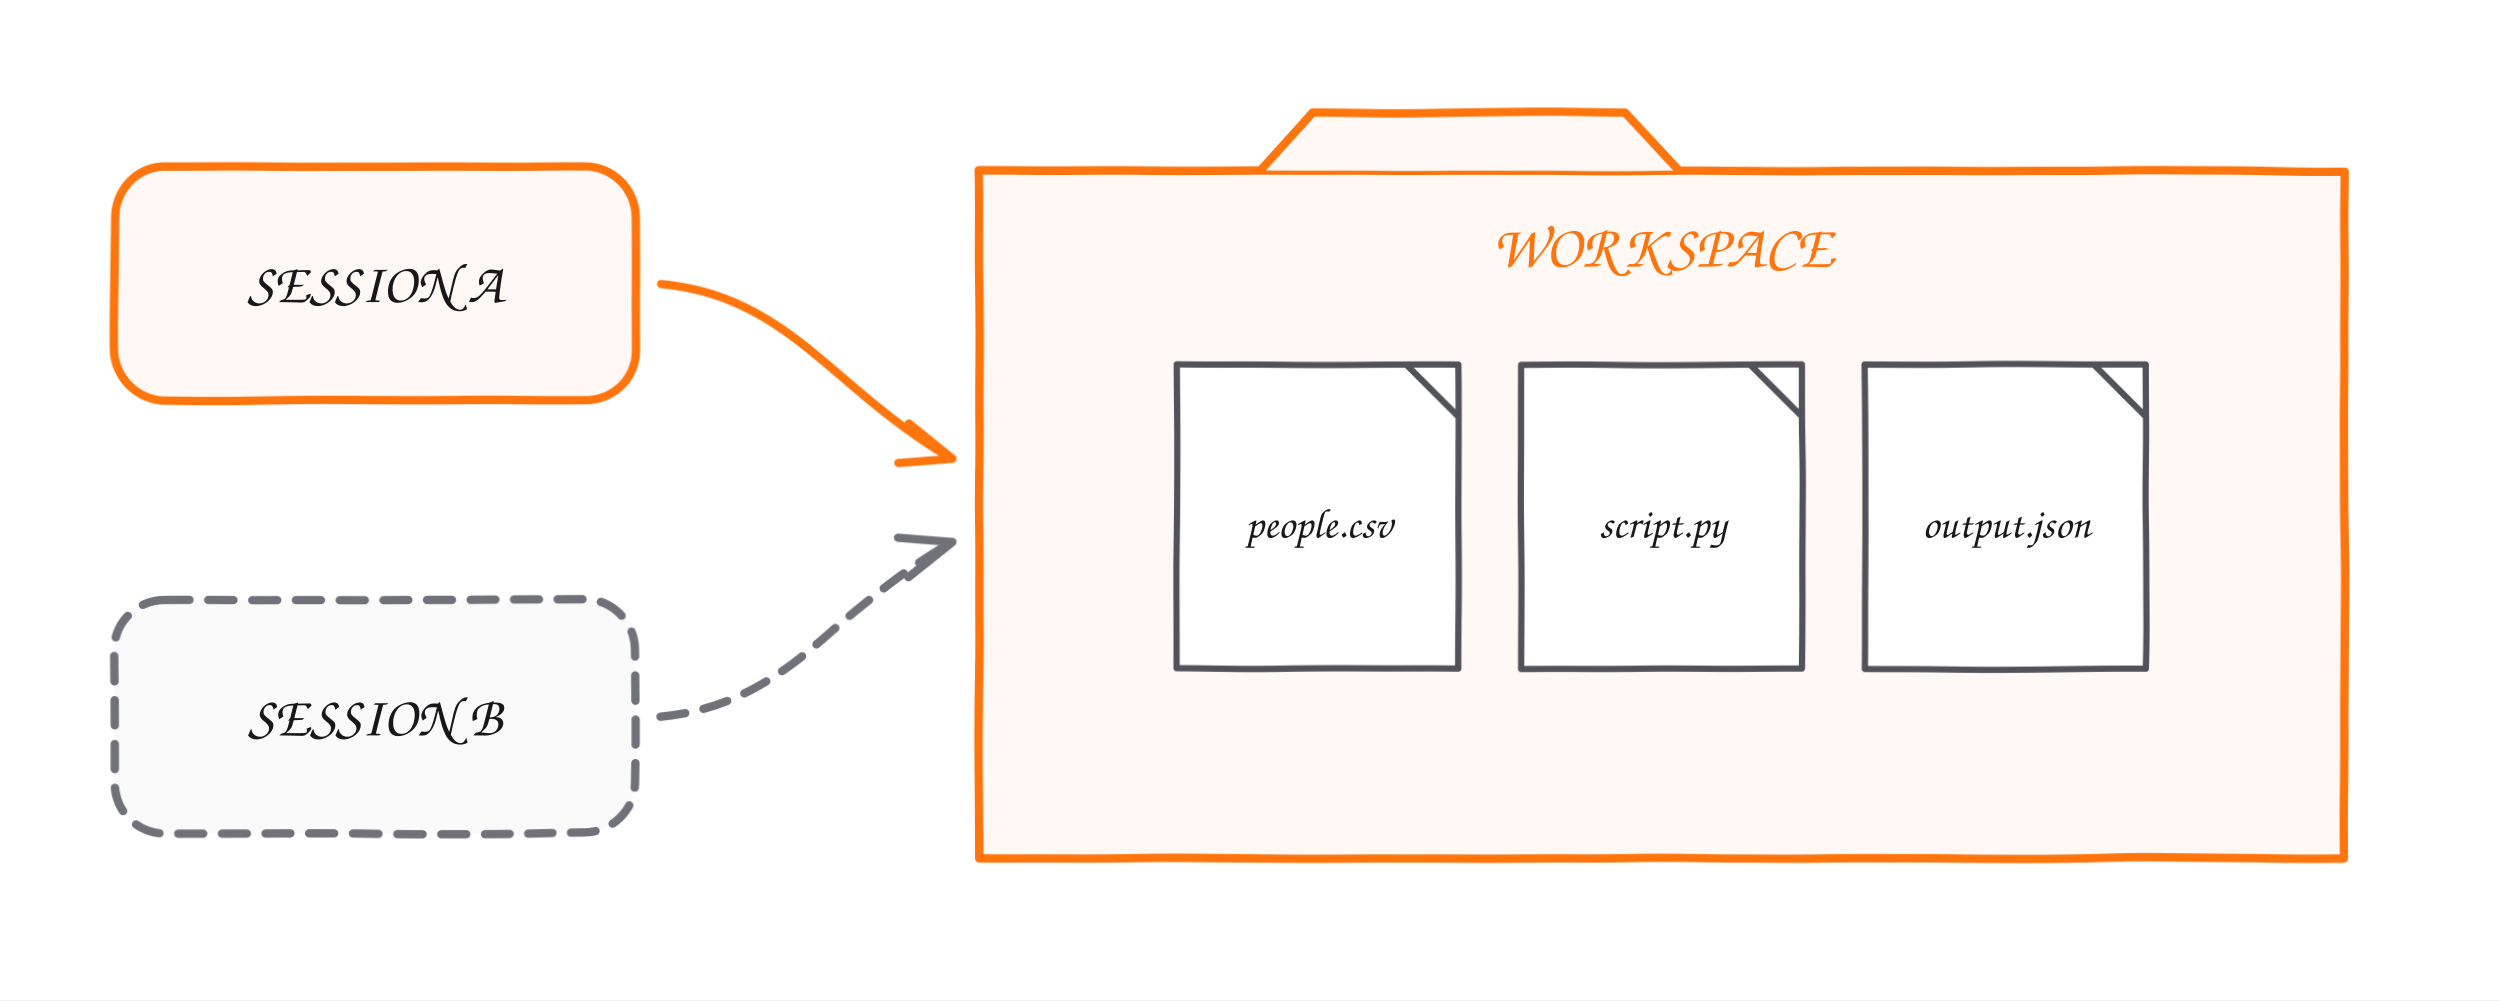
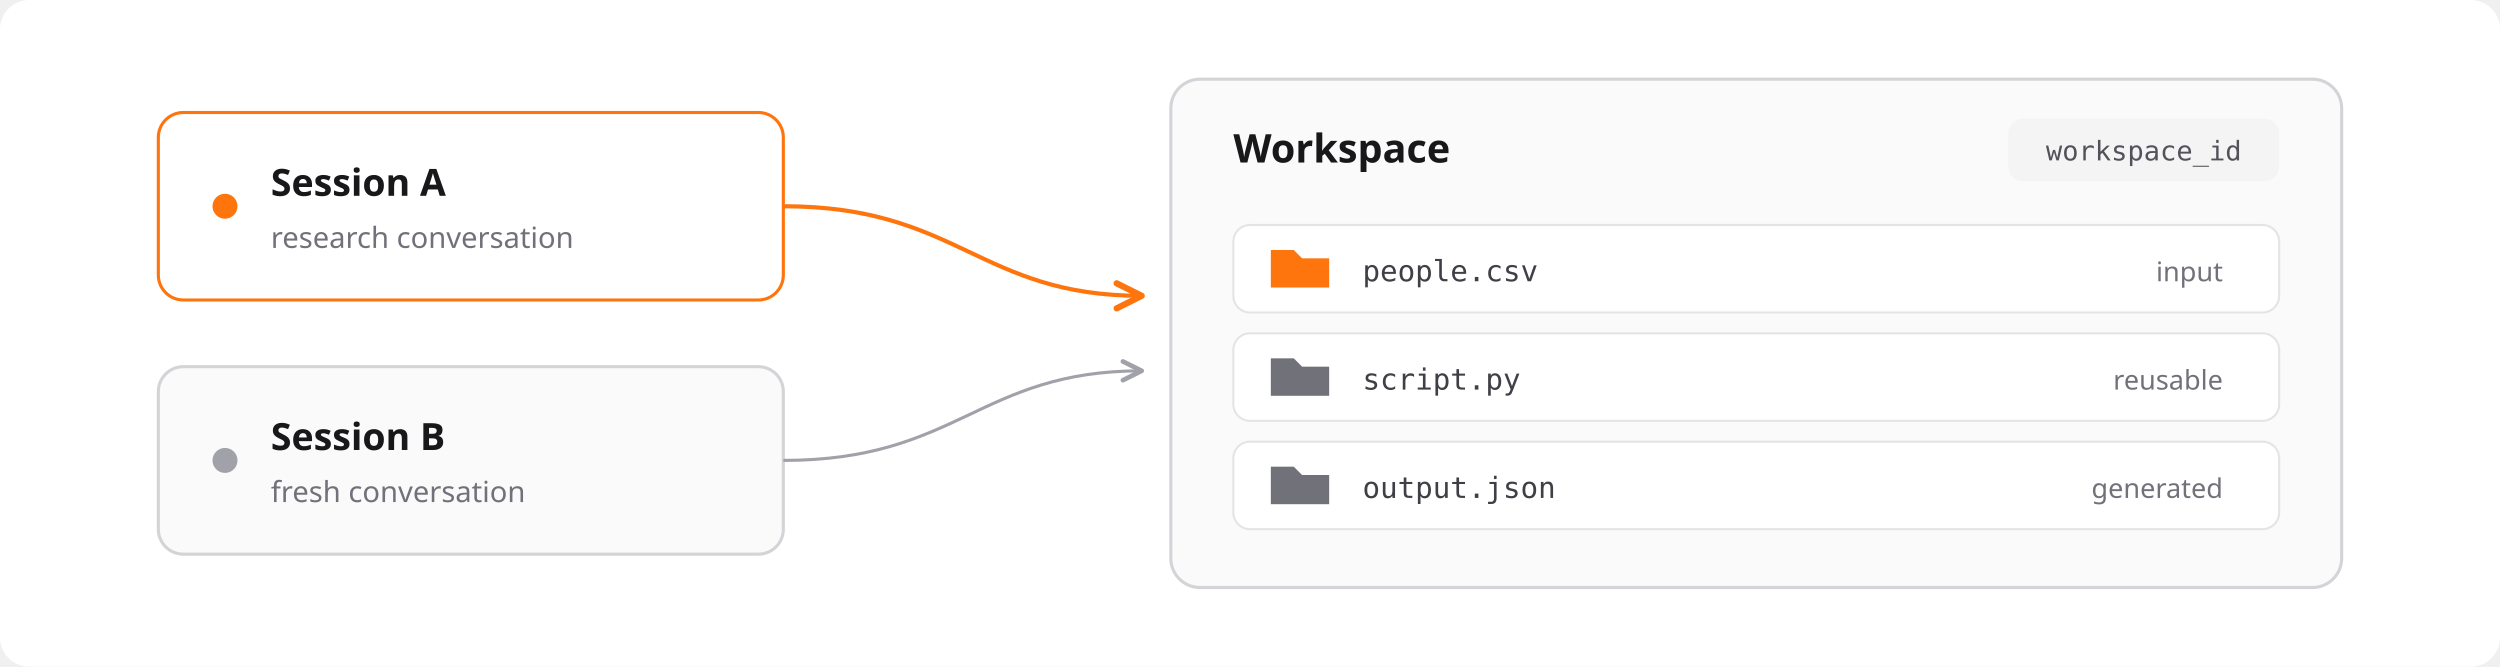
- <svg xmlns="http://www.w3.org/2000/svg" width="1200" height="480" viewBox="0 0 1200 480" role="img" aria-labelledby="title desc">
+ <svg xmlns="http://www.w3.org/2000/svg" width="1200" height="320" viewBox="0 0 1200 320" fill="none" role="img" aria-labelledby="title desc">
  <defs>
-     <filter id="rough">
-       <feTurbulence type="fractalNoise" baseFrequency=".012" numOctaves="2" seed="17" result="noise" />
-       <feDisplacementMap in="SourceGraphic" in2="noise" scale="1.8" />
-     </filter>
-     <pattern id="purpleHatch" width="12" height="12" patternUnits="userSpaceOnUse" patternTransform="rotate(18)">
-       <line x1="0" y1="0" x2="0" y2="12" stroke="#ddd6fe" stroke-width="4" />
-     </pattern>
-     <pattern id="blueHatch" width="12" height="12" patternUnits="userSpaceOnUse" patternTransform="rotate(18)">
-       <line x1="0" y1="0" x2="0" y2="12" stroke="#dbeafe" stroke-width="4" />
-     </pattern>
-     <pattern id="greenHatch" width="12" height="12" patternUnits="userSpaceOnUse" patternTransform="rotate(18)">
-       <line x1="0" y1="0" x2="0" y2="12" stroke="#a7f3d0" stroke-width="4" />
-     </pattern>
+     <marker id="arrow-orange" markerWidth="8" markerHeight="8" refX="7" refY="4" orient="auto">
+       <path d="M1 1L7 4L1 7" fill="none" stroke="#FE750E" stroke-width="1.5" stroke-linecap="round" stroke-linejoin="round" />
+     </marker>
+     <marker id="arrow-gray" markerWidth="8" markerHeight="8" refX="7" refY="4" orient="auto">
+       <path d="M1 1L7 4L1 7" fill="none" stroke="#A1A1AA" stroke-width="1.5" stroke-linecap="round" stroke-linejoin="round" />
+     </marker>
  </defs>
-   <rect width="1200" height="480" fill="#ffffff" />
-   <g fill="none" stroke-linecap="round" stroke-linejoin="round" filter="url(#rough)">
-     <rect x="55" y="80" width="250" height="112" rx="24" fill="#FFF8F4" stroke="#FE750E" stroke-width="4" />
-     <rect x="55" y="288" width="250" height="112" rx="24" fill="#FAFAFA" stroke="#71717A" stroke-width="4" stroke-dasharray="12 9" />
-     <path d="M317 136 C378 142 398 185 455 219" stroke="#FE750E" stroke-width="4" />
-     <path d="M436 203 L457 220 L431 222" stroke="#FE750E" stroke-width="4" />
-     <path d="M317 344 C378 338 398 295 455 261" stroke="#71717A" stroke-width="4" stroke-dasharray="12 9" />
-     <path d="M431 258 L457 260 L436 277" stroke="#71717A" stroke-width="4" />
-     <path d="M470 82 L1125 82 L1125 412 L470 412 Z" fill="#FFF8F4" stroke="#FE750E" stroke-width="4" />
-     <path d="M470 82 L605 82 L630 54 L780 54 L806 82" fill="#FFF8F4" stroke="#FE750E" stroke-width="4" />
-     <path d="M565 175 L700 175 L700 321 L565 321 Z M565 175 L675 175 L700 200" fill="#ffffff" stroke="#52525B" stroke-width="3" />
-     <path d="M730 175 L865 175 L865 321 L730 321 Z M730 175 L840 175 L865 200" fill="#ffffff" stroke="#52525B" stroke-width="3" />
-     <path d="M895 175 L1030 175 L1030 321 L895 321 Z M895 175 L1005 175 L1030 200" fill="#ffffff" stroke="#52525B" stroke-width="3" />
-   </g>
-   <g font-family="Virgil, Comic Sans MS, cursive" text-anchor="middle">
-     <text x="180" y="145" font-size="27" fill="#18181B">SESSION A</text>
-     <text x="180" y="353" font-size="27" fill="#18181B">SESSION B</text>
-     <text x="798" y="128" font-size="29" fill="#FE750E">WORKSPACE</text>
-     <text x="633" y="258" font-size="20" fill="#18181B">people.csv</text>
-     <text x="798" y="258" font-size="20" fill="#18181B">script.py</text>
-     <text x="963" y="258" font-size="20" fill="#18181B">output.json</text>
-   </g>
+   <rect width="1200" height="320" rx="14" fill="#FFFFFF" />
+   <rect x="76" y="54" width="300" height="90" rx="12" fill="#FFFFFF" stroke="#FE750E" stroke-width="1.5" />
+   <circle cx="108" cy="99" r="6" fill="#FE750E" />
+   <text x="130" y="94" fill="#18181B" font-family="Geist, ui-sans-serif, system-ui, sans-serif" font-size="18" font-weight="600">Session A</text>
+   <text x="130" y="119" fill="#71717A" font-family="Geist, ui-sans-serif, system-ui, sans-serif" font-size="14">research conversation</text>
+   <rect x="76" y="176" width="300" height="90" rx="12" fill="#FAFAFA" stroke="#D4D4D8" stroke-width="1.5" />
+   <circle cx="108" cy="221" r="6" fill="#A1A1AA" />
+   <text x="130" y="216" fill="#18181B" font-family="Geist, ui-sans-serif, system-ui, sans-serif" font-size="18" font-weight="600">Session B</text>
+   <text x="130" y="241" fill="#71717A" font-family="Geist, ui-sans-serif, system-ui, sans-serif" font-size="14">fresh conversation</text>
+   <path d="M376 99C460 99 470 142 548 142" stroke="#FE750E" stroke-width="2" fill="none" marker-end="url(#arrow-orange)" />
+   <path d="M376 221C460 221 470 178 548 178" stroke="#A1A1AA" stroke-width="1.5" fill="none" marker-end="url(#arrow-gray)" />
+   <rect x="562" y="38" width="562" height="244" rx="14" fill="#FAFAFA" stroke="#D4D4D8" stroke-width="1.5" />
+   <text x="592" y="78" fill="#18181B" font-family="Geist, ui-sans-serif, system-ui, sans-serif" font-size="19" font-weight="600">Workspace</text>
+   <rect x="964" y="57" width="130" height="30" rx="7" fill="#F4F4F5" />
+   <text x="1029" y="77" text-anchor="middle" fill="#52525B" font-family="Geist Mono, ui-monospace, monospace" font-size="13">workspace_id</text>
+   <rect x="592" y="108" width="502" height="42" rx="8" fill="#FFFFFF" stroke="#E4E4E7" />
+   <path d="M610 120H621L625 124H638V138H610V120Z" fill="#FE750E" />
+   <text x="654" y="135" fill="#3F3F46" font-family="Geist Mono, ui-monospace, monospace" font-size="14">people.csv</text>
+   <text x="1067" y="135" text-anchor="end" fill="#71717A" font-family="Geist, ui-sans-serif, system-ui, sans-serif" font-size="13">input</text>
+   <rect x="592" y="160" width="502" height="42" rx="8" fill="#FFFFFF" stroke="#E4E4E7" />
+   <path d="M610 172H621L625 176H638V190H610V172Z" fill="#71717A" />
+   <text x="654" y="187" fill="#3F3F46" font-family="Geist Mono, ui-monospace, monospace" font-size="14">script.py</text>
+   <text x="1067" y="187" text-anchor="end" fill="#71717A" font-family="Geist, ui-sans-serif, system-ui, sans-serif" font-size="13">reusable</text>
+   <rect x="592" y="212" width="502" height="42" rx="8" fill="#FFFFFF" stroke="#E4E4E7" />
+   <path d="M610 224H621L625 228H638V242H610V224Z" fill="#71717A" />
+   <text x="654" y="239" fill="#3F3F46" font-family="Geist Mono, ui-monospace, monospace" font-size="14">output.json</text>
+   <text x="1067" y="239" text-anchor="end" fill="#71717A" font-family="Geist, ui-sans-serif, system-ui, sans-serif" font-size="13">generated</text>
</svg>
